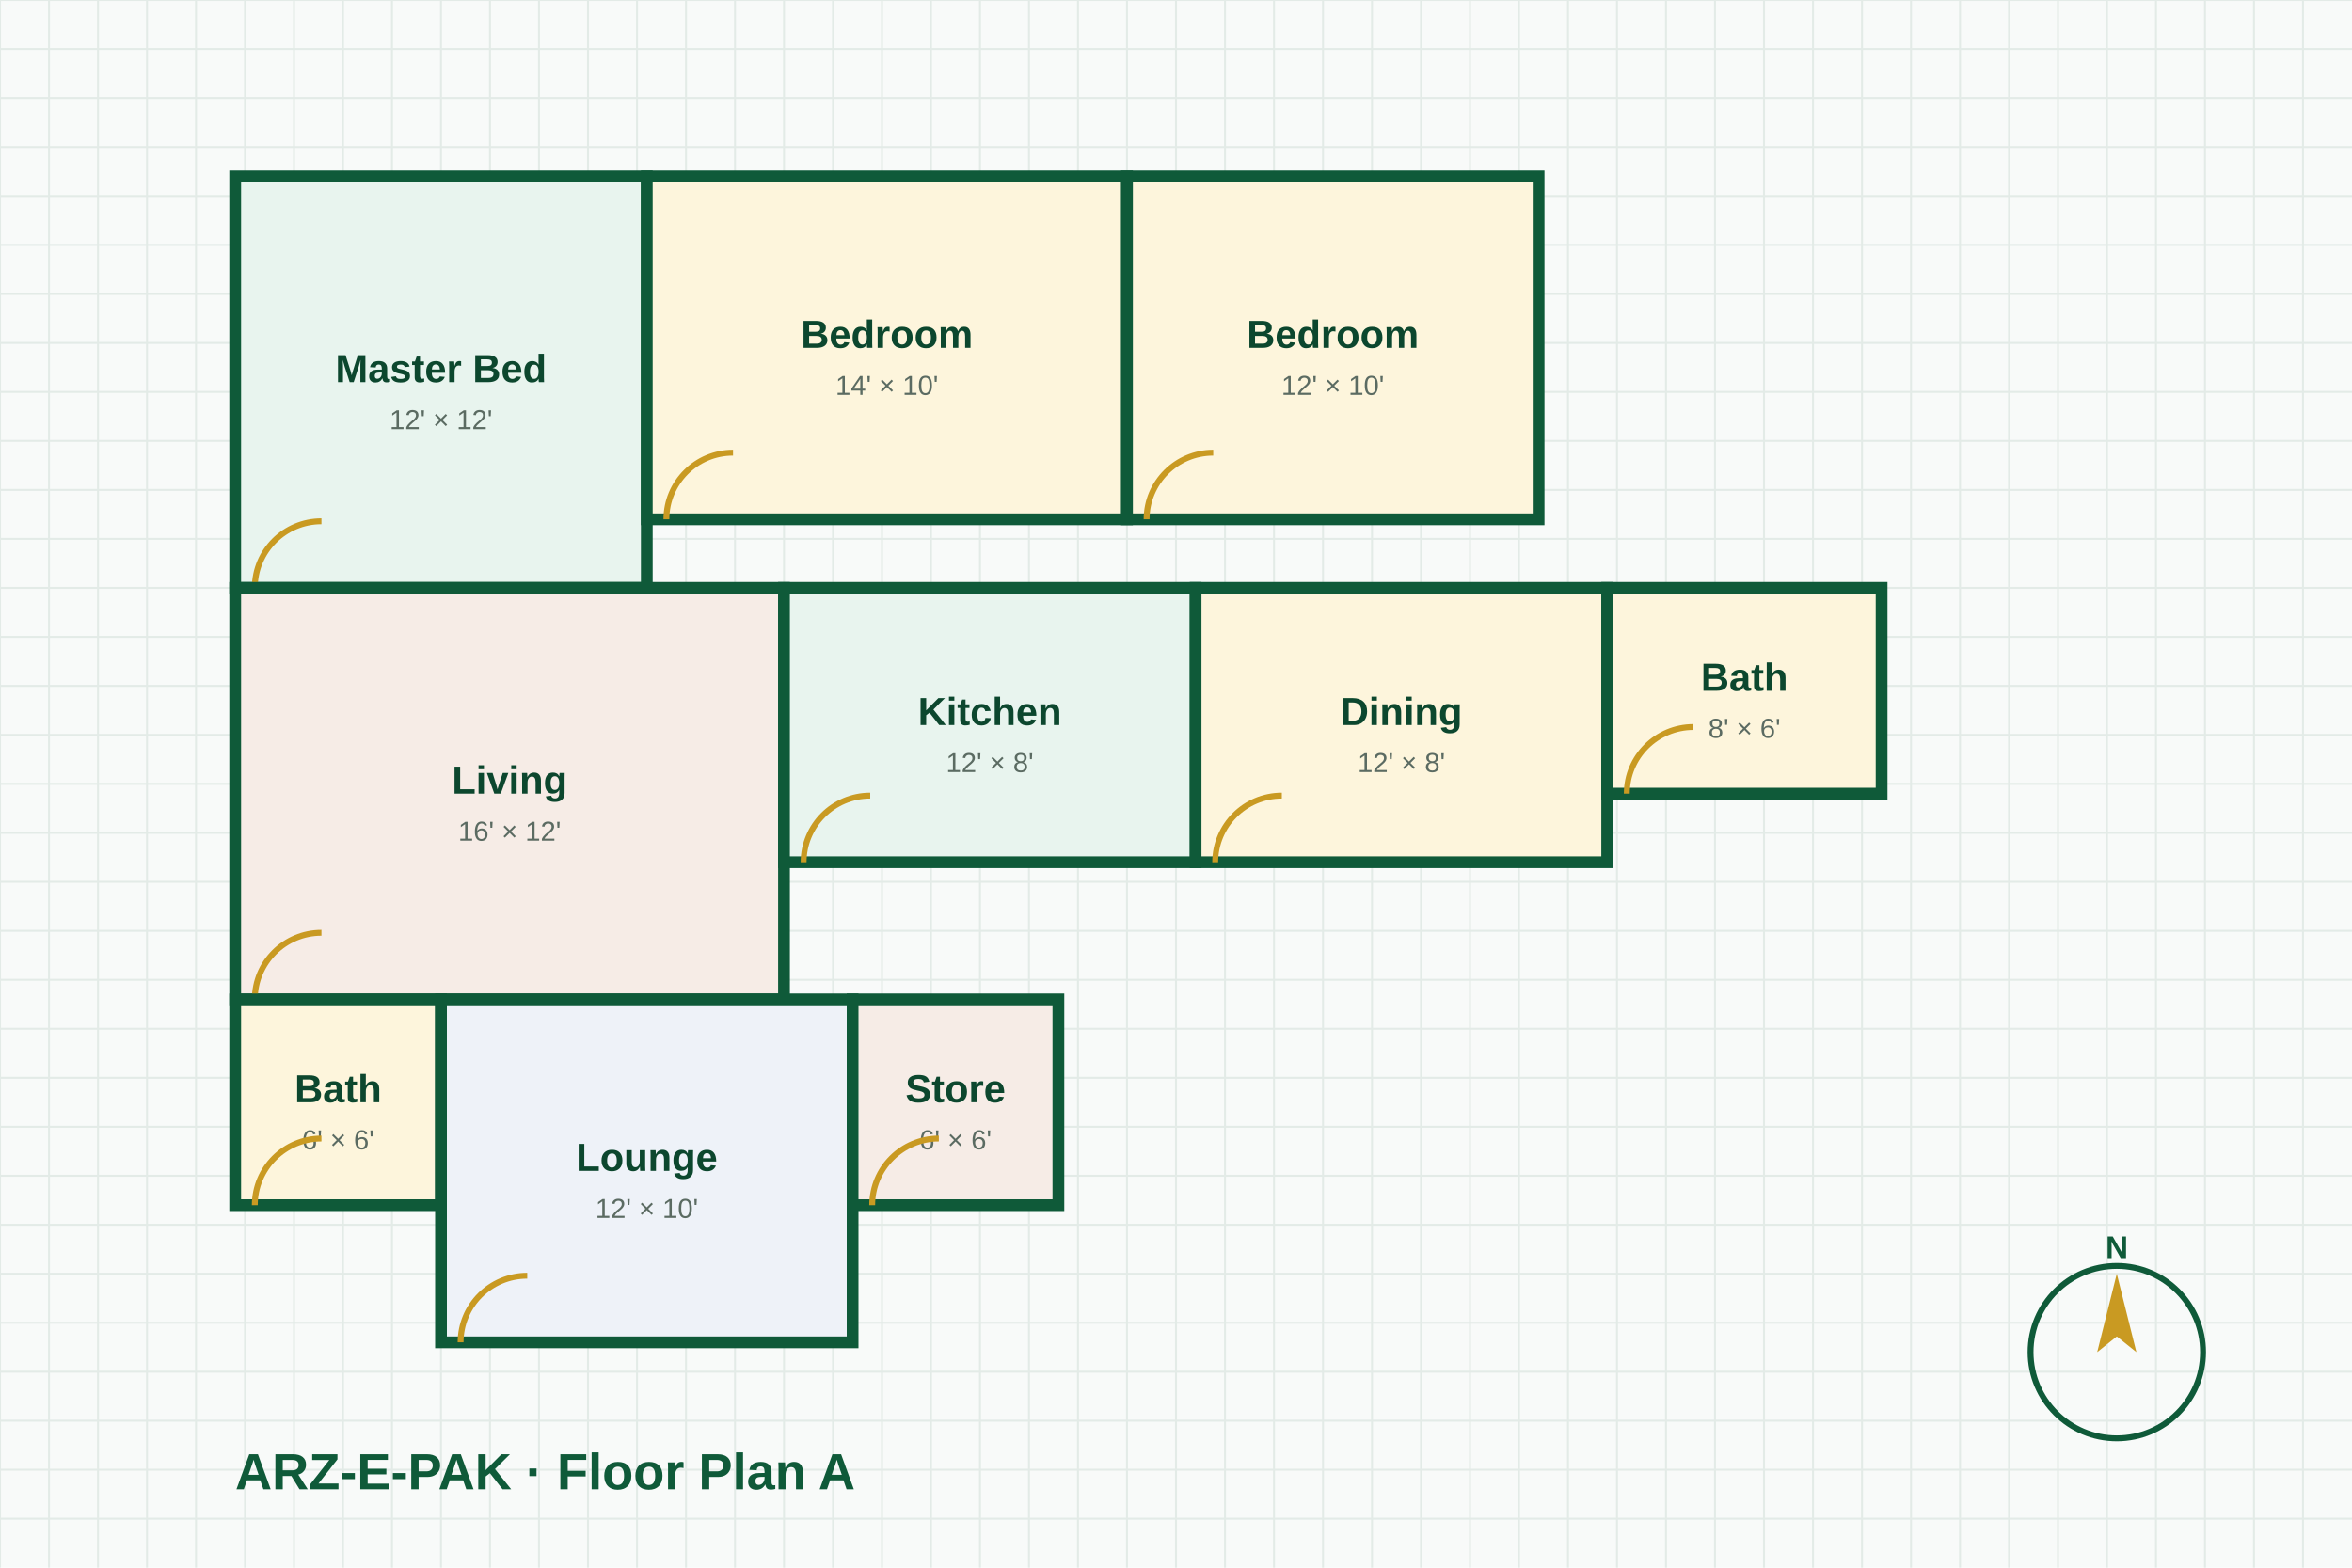
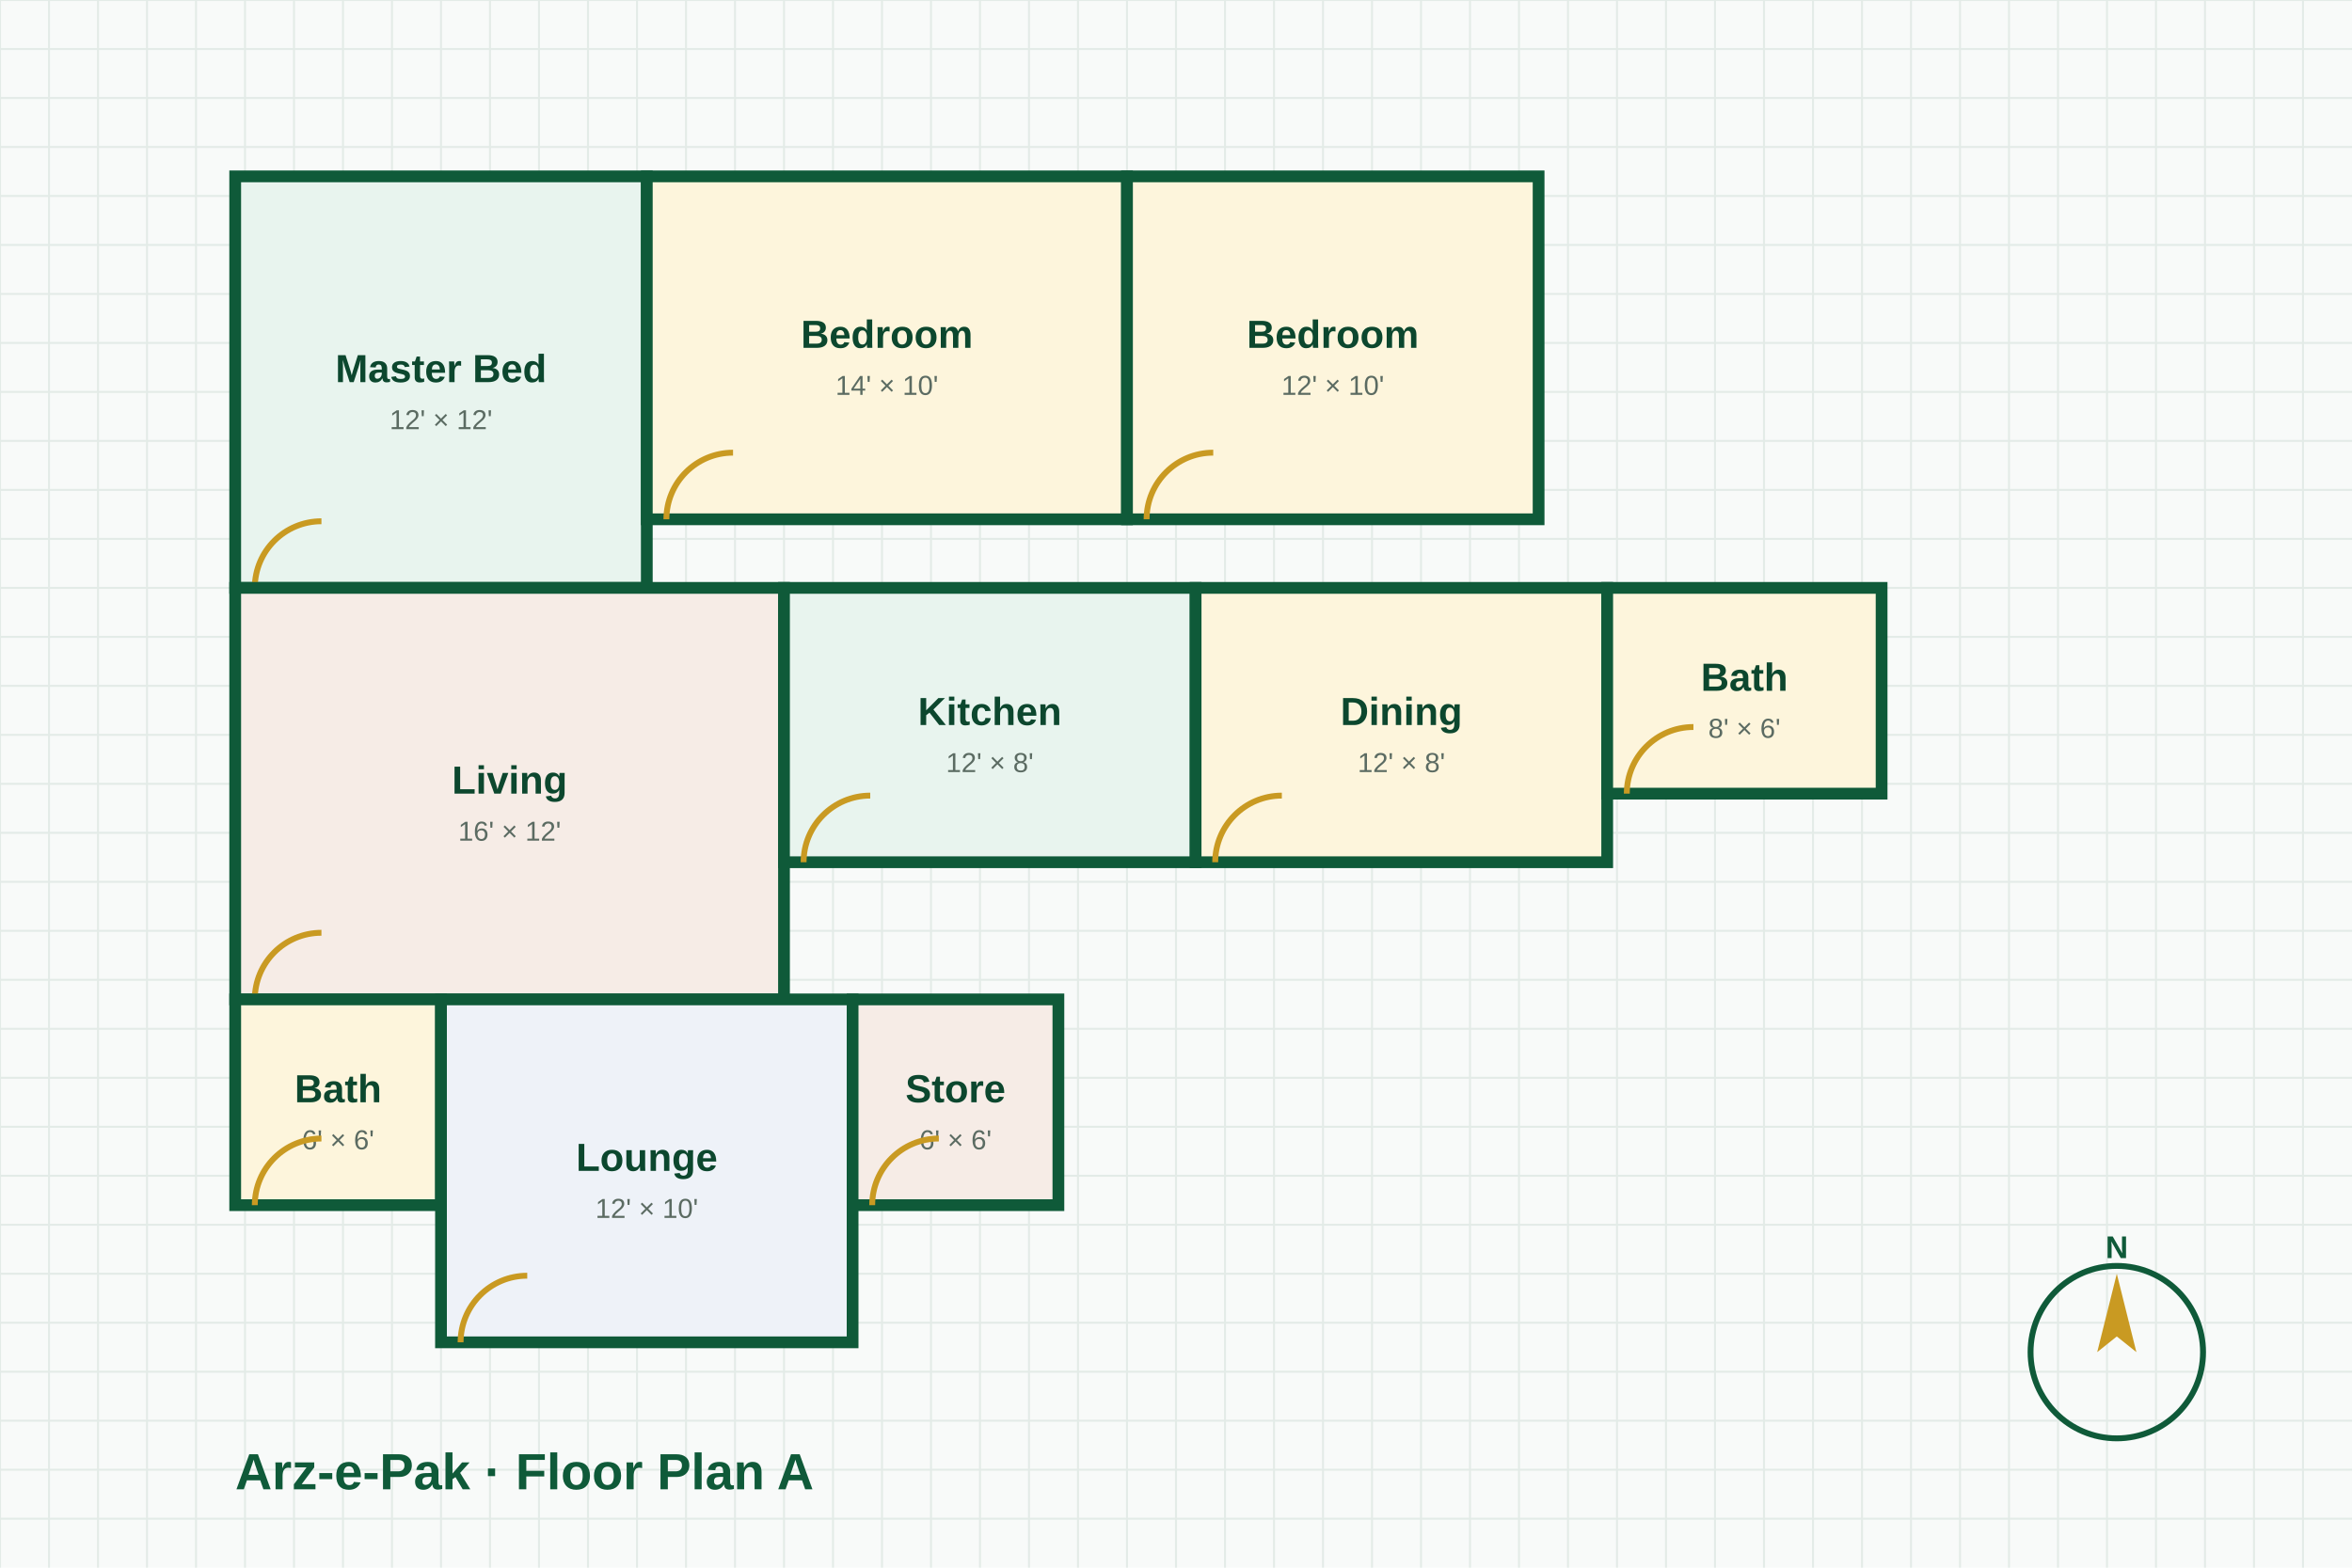
<svg xmlns="http://www.w3.org/2000/svg" viewBox="0 0 1200 800" width="1200" height="800" preserveAspectRatio="xMidYMid slice">
  <rect width="1200" height="800" fill="#f8faf9" />
  <line x1="0" y1="0" x2="0" y2="800" stroke="#e3ebe7" stroke-width="1" />
  <line x1="25" y1="0" x2="25" y2="800" stroke="#e3ebe7" stroke-width="1" />
  <line x1="50" y1="0" x2="50" y2="800" stroke="#e3ebe7" stroke-width="1" />
  <line x1="75" y1="0" x2="75" y2="800" stroke="#e3ebe7" stroke-width="1" />
  <line x1="100" y1="0" x2="100" y2="800" stroke="#e3ebe7" stroke-width="1" />
  <line x1="125" y1="0" x2="125" y2="800" stroke="#e3ebe7" stroke-width="1" />
  <line x1="150" y1="0" x2="150" y2="800" stroke="#e3ebe7" stroke-width="1" />
  <line x1="175" y1="0" x2="175" y2="800" stroke="#e3ebe7" stroke-width="1" />
  <line x1="200" y1="0" x2="200" y2="800" stroke="#e3ebe7" stroke-width="1" />
  <line x1="225" y1="0" x2="225" y2="800" stroke="#e3ebe7" stroke-width="1" />
  <line x1="250" y1="0" x2="250" y2="800" stroke="#e3ebe7" stroke-width="1" />
  <line x1="275" y1="0" x2="275" y2="800" stroke="#e3ebe7" stroke-width="1" />
  <line x1="300" y1="0" x2="300" y2="800" stroke="#e3ebe7" stroke-width="1" />
  <line x1="325" y1="0" x2="325" y2="800" stroke="#e3ebe7" stroke-width="1" />
  <line x1="350" y1="0" x2="350" y2="800" stroke="#e3ebe7" stroke-width="1" />
  <line x1="375" y1="0" x2="375" y2="800" stroke="#e3ebe7" stroke-width="1" />
  <line x1="400" y1="0" x2="400" y2="800" stroke="#e3ebe7" stroke-width="1" />
  <line x1="425" y1="0" x2="425" y2="800" stroke="#e3ebe7" stroke-width="1" />
  <line x1="450" y1="0" x2="450" y2="800" stroke="#e3ebe7" stroke-width="1" />
  <line x1="475" y1="0" x2="475" y2="800" stroke="#e3ebe7" stroke-width="1" />
  <line x1="500" y1="0" x2="500" y2="800" stroke="#e3ebe7" stroke-width="1" />
  <line x1="525" y1="0" x2="525" y2="800" stroke="#e3ebe7" stroke-width="1" />
  <line x1="550" y1="0" x2="550" y2="800" stroke="#e3ebe7" stroke-width="1" />
  <line x1="575" y1="0" x2="575" y2="800" stroke="#e3ebe7" stroke-width="1" />
  <line x1="600" y1="0" x2="600" y2="800" stroke="#e3ebe7" stroke-width="1" />
  <line x1="625" y1="0" x2="625" y2="800" stroke="#e3ebe7" stroke-width="1" />
  <line x1="650" y1="0" x2="650" y2="800" stroke="#e3ebe7" stroke-width="1" />
  <line x1="675" y1="0" x2="675" y2="800" stroke="#e3ebe7" stroke-width="1" />
  <line x1="700" y1="0" x2="700" y2="800" stroke="#e3ebe7" stroke-width="1" />
  <line x1="725" y1="0" x2="725" y2="800" stroke="#e3ebe7" stroke-width="1" />
  <line x1="750" y1="0" x2="750" y2="800" stroke="#e3ebe7" stroke-width="1" />
  <line x1="775" y1="0" x2="775" y2="800" stroke="#e3ebe7" stroke-width="1" />
  <line x1="800" y1="0" x2="800" y2="800" stroke="#e3ebe7" stroke-width="1" />
  <line x1="825" y1="0" x2="825" y2="800" stroke="#e3ebe7" stroke-width="1" />
  <line x1="850" y1="0" x2="850" y2="800" stroke="#e3ebe7" stroke-width="1" />
  <line x1="875" y1="0" x2="875" y2="800" stroke="#e3ebe7" stroke-width="1" />
  <line x1="900" y1="0" x2="900" y2="800" stroke="#e3ebe7" stroke-width="1" />
  <line x1="925" y1="0" x2="925" y2="800" stroke="#e3ebe7" stroke-width="1" />
  <line x1="950" y1="0" x2="950" y2="800" stroke="#e3ebe7" stroke-width="1" />
  <line x1="975" y1="0" x2="975" y2="800" stroke="#e3ebe7" stroke-width="1" />
  <line x1="1000" y1="0" x2="1000" y2="800" stroke="#e3ebe7" stroke-width="1" />
  <line x1="1025" y1="0" x2="1025" y2="800" stroke="#e3ebe7" stroke-width="1" />
  <line x1="1050" y1="0" x2="1050" y2="800" stroke="#e3ebe7" stroke-width="1" />
  <line x1="1075" y1="0" x2="1075" y2="800" stroke="#e3ebe7" stroke-width="1" />
  <line x1="1100" y1="0" x2="1100" y2="800" stroke="#e3ebe7" stroke-width="1" />
  <line x1="1125" y1="0" x2="1125" y2="800" stroke="#e3ebe7" stroke-width="1" />
  <line x1="1150" y1="0" x2="1150" y2="800" stroke="#e3ebe7" stroke-width="1" />
  <line x1="1175" y1="0" x2="1175" y2="800" stroke="#e3ebe7" stroke-width="1" />
  <line x1="0" y1="0" x2="1200" y2="0" stroke="#e3ebe7" stroke-width="1" />
  <line x1="0" y1="25" x2="1200" y2="25" stroke="#e3ebe7" stroke-width="1" />
  <line x1="0" y1="50" x2="1200" y2="50" stroke="#e3ebe7" stroke-width="1" />
  <line x1="0" y1="75" x2="1200" y2="75" stroke="#e3ebe7" stroke-width="1" />
  <line x1="0" y1="100" x2="1200" y2="100" stroke="#e3ebe7" stroke-width="1" />
  <line x1="0" y1="125" x2="1200" y2="125" stroke="#e3ebe7" stroke-width="1" />
  <line x1="0" y1="150" x2="1200" y2="150" stroke="#e3ebe7" stroke-width="1" />
  <line x1="0" y1="175" x2="1200" y2="175" stroke="#e3ebe7" stroke-width="1" />
  <line x1="0" y1="200" x2="1200" y2="200" stroke="#e3ebe7" stroke-width="1" />
  <line x1="0" y1="225" x2="1200" y2="225" stroke="#e3ebe7" stroke-width="1" />
  <line x1="0" y1="250" x2="1200" y2="250" stroke="#e3ebe7" stroke-width="1" />
  <line x1="0" y1="275" x2="1200" y2="275" stroke="#e3ebe7" stroke-width="1" />
  <line x1="0" y1="300" x2="1200" y2="300" stroke="#e3ebe7" stroke-width="1" />
  <line x1="0" y1="325" x2="1200" y2="325" stroke="#e3ebe7" stroke-width="1" />
  <line x1="0" y1="350" x2="1200" y2="350" stroke="#e3ebe7" stroke-width="1" />
  <line x1="0" y1="375" x2="1200" y2="375" stroke="#e3ebe7" stroke-width="1" />
  <line x1="0" y1="400" x2="1200" y2="400" stroke="#e3ebe7" stroke-width="1" />
  <line x1="0" y1="425" x2="1200" y2="425" stroke="#e3ebe7" stroke-width="1" />
  <line x1="0" y1="450" x2="1200" y2="450" stroke="#e3ebe7" stroke-width="1" />
  <line x1="0" y1="475" x2="1200" y2="475" stroke="#e3ebe7" stroke-width="1" />
  <line x1="0" y1="500" x2="1200" y2="500" stroke="#e3ebe7" stroke-width="1" />
  <line x1="0" y1="525" x2="1200" y2="525" stroke="#e3ebe7" stroke-width="1" />
  <line x1="0" y1="550" x2="1200" y2="550" stroke="#e3ebe7" stroke-width="1" />
  <line x1="0" y1="575" x2="1200" y2="575" stroke="#e3ebe7" stroke-width="1" />
  <line x1="0" y1="600" x2="1200" y2="600" stroke="#e3ebe7" stroke-width="1" />
  <line x1="0" y1="625" x2="1200" y2="625" stroke="#e3ebe7" stroke-width="1" />
  <line x1="0" y1="650" x2="1200" y2="650" stroke="#e3ebe7" stroke-width="1" />
  <line x1="0" y1="675" x2="1200" y2="675" stroke="#e3ebe7" stroke-width="1" />
  <line x1="0" y1="700" x2="1200" y2="700" stroke="#e3ebe7" stroke-width="1" />
  <line x1="0" y1="725" x2="1200" y2="725" stroke="#e3ebe7" stroke-width="1" />
  <line x1="0" y1="750" x2="1200" y2="750" stroke="#e3ebe7" stroke-width="1" />
  <line x1="0" y1="775" x2="1200" y2="775" stroke="#e3ebe7" stroke-width="1" />
  <rect x="120" y="90" width="210" height="210" fill="#e8f4ee" stroke="#0f5a39" stroke-width="6" />
  <text x="225" y="195" text-anchor="middle" font-family="Outfit, Arial" font-size="20" font-weight="700" fill="#0c472e">Master Bed</text>
  <text x="225" y="219" text-anchor="middle" font-family="Arial" font-size="14" fill="#5b6b62">12' × 12'</text>
  <path d="M130 300 a34 34 0 0 1 34 -34" fill="none" stroke="#c99a22" stroke-width="3" />
  <rect x="330" y="90" width="245" height="175" fill="#fdf5dc" stroke="#0f5a39" stroke-width="6" />
  <text x="452.5" y="177.5" text-anchor="middle" font-family="Outfit, Arial" font-size="20" font-weight="700" fill="#0c472e">Bedroom</text>
  <text x="452.5" y="201.5" text-anchor="middle" font-family="Arial" font-size="14" fill="#5b6b62">14' × 10'</text>
  <path d="M340 265 a34 34 0 0 1 34 -34" fill="none" stroke="#c99a22" stroke-width="3" />
  <rect x="575" y="90" width="210" height="175" fill="#fdf5dc" stroke="#0f5a39" stroke-width="6" />
  <text x="680" y="177.5" text-anchor="middle" font-family="Outfit, Arial" font-size="20" font-weight="700" fill="#0c472e">Bedroom</text>
  <text x="680" y="201.5" text-anchor="middle" font-family="Arial" font-size="14" fill="#5b6b62">12' × 10'</text>
  <path d="M585 265 a34 34 0 0 1 34 -34" fill="none" stroke="#c99a22" stroke-width="3" />
  <rect x="120" y="300" width="280" height="210" fill="#f6ece6" stroke="#0f5a39" stroke-width="6" />
  <text x="260" y="405" text-anchor="middle" font-family="Outfit, Arial" font-size="20" font-weight="700" fill="#0c472e">Living</text>
  <text x="260" y="429" text-anchor="middle" font-family="Arial" font-size="14" fill="#5b6b62">16' × 12'</text>
  <path d="M130 510 a34 34 0 0 1 34 -34" fill="none" stroke="#c99a22" stroke-width="3" />
  <rect x="400" y="300" width="210" height="140" fill="#e8f4ee" stroke="#0f5a39" stroke-width="6" />
  <text x="505" y="370" text-anchor="middle" font-family="Outfit, Arial" font-size="20" font-weight="700" fill="#0c472e">Kitchen</text>
  <text x="505" y="394" text-anchor="middle" font-family="Arial" font-size="14" fill="#5b6b62">12' × 8'</text>
  <path d="M410 440 a34 34 0 0 1 34 -34" fill="none" stroke="#c99a22" stroke-width="3" />
  <rect x="610" y="300" width="210" height="140" fill="#fdf5dc" stroke="#0f5a39" stroke-width="6" />
  <text x="715" y="370" text-anchor="middle" font-family="Outfit, Arial" font-size="20" font-weight="700" fill="#0c472e">Dining</text>
  <text x="715" y="394" text-anchor="middle" font-family="Arial" font-size="14" fill="#5b6b62">12' × 8'</text>
  <path d="M620 440 a34 34 0 0 1 34 -34" fill="none" stroke="#c99a22" stroke-width="3" />
  <rect x="820" y="300" width="140" height="105" fill="#fdf5dc" stroke="#0f5a39" stroke-width="6" />
  <text x="890" y="352.5" text-anchor="middle" font-family="Outfit, Arial" font-size="20" font-weight="700" fill="#0c472e">Bath</text>
  <text x="890" y="376.5" text-anchor="middle" font-family="Arial" font-size="14" fill="#5b6b62">8' × 6'</text>
  <path d="M830 405 a34 34 0 0 1 34 -34" fill="none" stroke="#c99a22" stroke-width="3" />
  <rect x="120" y="510" width="105" height="105" fill="#fdf5dc" stroke="#0f5a39" stroke-width="6" />
  <text x="172.5" y="562.5" text-anchor="middle" font-family="Outfit, Arial" font-size="20" font-weight="700" fill="#0c472e">Bath</text>
  <text x="172.5" y="586.5" text-anchor="middle" font-family="Arial" font-size="14" fill="#5b6b62">6' × 6'</text>
  <path d="M130 615 a34 34 0 0 1 34 -34" fill="none" stroke="#c99a22" stroke-width="3" />
  <rect x="225" y="510" width="210" height="175" fill="#eef2f8" stroke="#0f5a39" stroke-width="6" />
  <text x="330" y="597.5" text-anchor="middle" font-family="Outfit, Arial" font-size="20" font-weight="700" fill="#0c472e">Lounge</text>
  <text x="330" y="621.5" text-anchor="middle" font-family="Arial" font-size="14" fill="#5b6b62">12' × 10'</text>
  <path d="M235 685 a34 34 0 0 1 34 -34" fill="none" stroke="#c99a22" stroke-width="3" />
  <rect x="435" y="510" width="105" height="105" fill="#f6ece6" stroke="#0f5a39" stroke-width="6" />
  <text x="487.5" y="562.5" text-anchor="middle" font-family="Outfit, Arial" font-size="20" font-weight="700" fill="#0c472e">Store</text>
  <text x="487.5" y="586.5" text-anchor="middle" font-family="Arial" font-size="14" fill="#5b6b62">6' × 6'</text>
  <path d="M445 615 a34 34 0 0 1 34 -34" fill="none" stroke="#c99a22" stroke-width="3" />
-   <text x="120" y="760" font-family="Outfit, Arial" font-size="26" font-weight="800" fill="#0f5a39">ARZ-E-PAK · Floor Plan A</text>
+   <text x="120" y="760" font-family="Outfit, Arial" font-size="26" font-weight="800" fill="#0f5a39">Arz-e-Pak · Floor Plan A</text>
  <g transform="translate(1080 690)">
    <circle r="44" fill="none" stroke="#0f5a39" stroke-width="3" />
    <path d="M0 -40 L10 0 L0 -8 L-10 0Z" fill="#c99a22" />
    <text y="-48" text-anchor="middle" font-family="Arial" font-size="16" font-weight="700" fill="#0f5a39">N</text>
  </g>
</svg>
